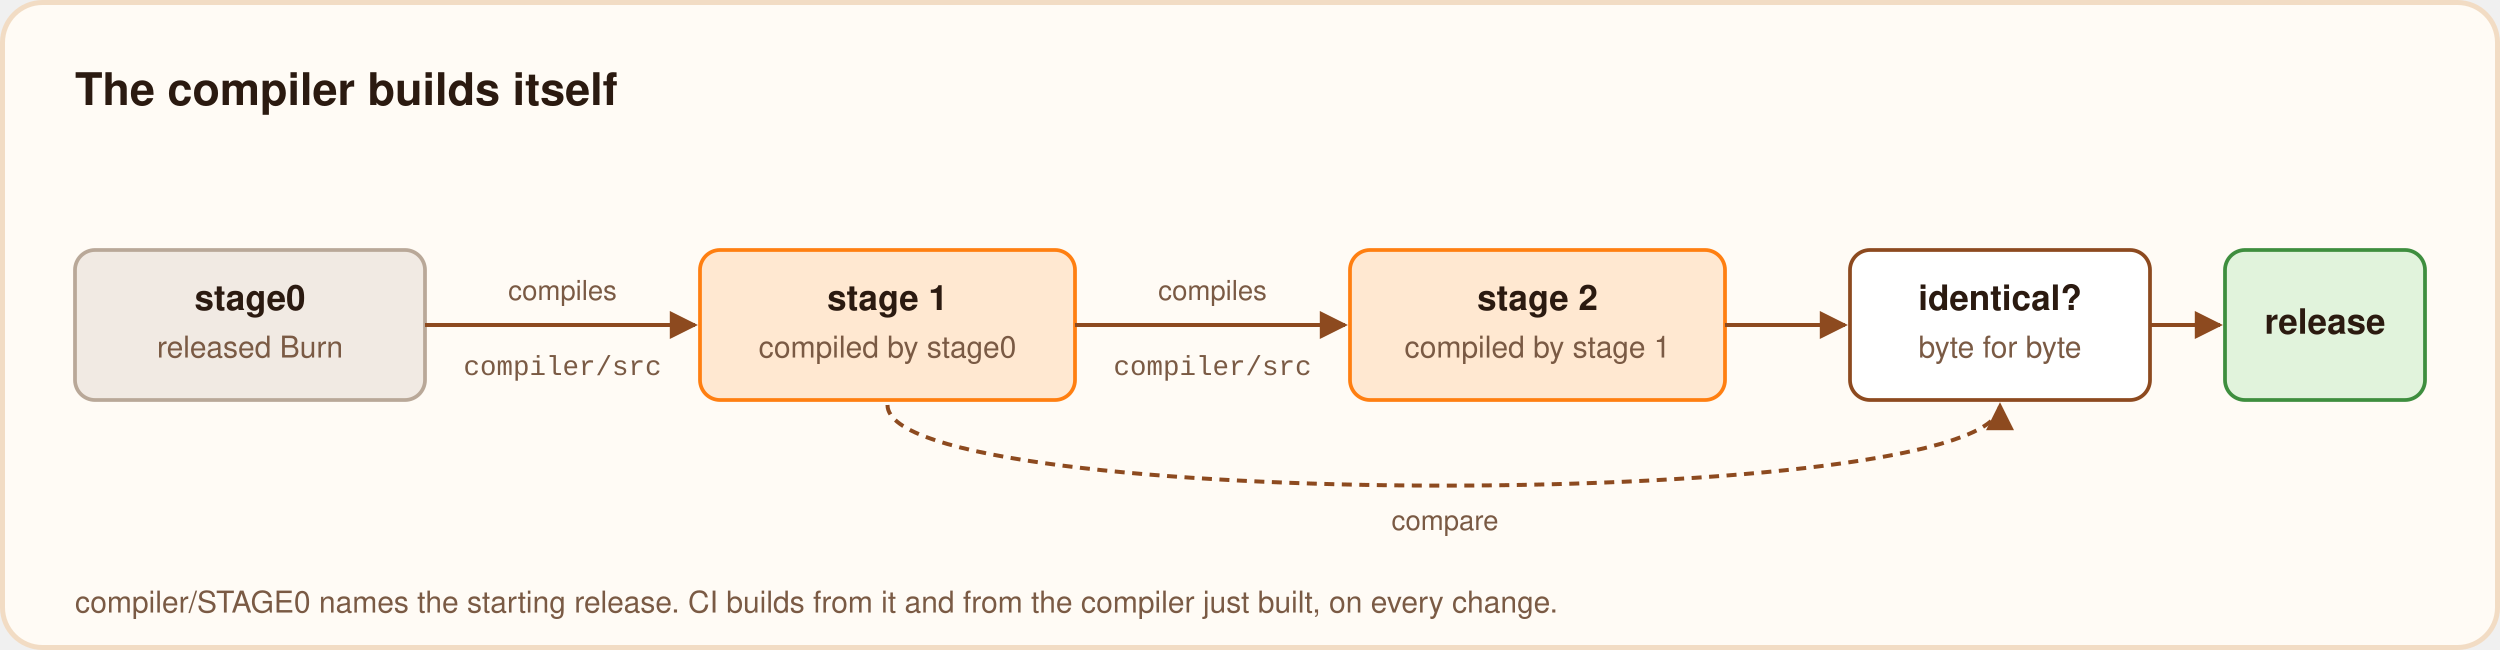
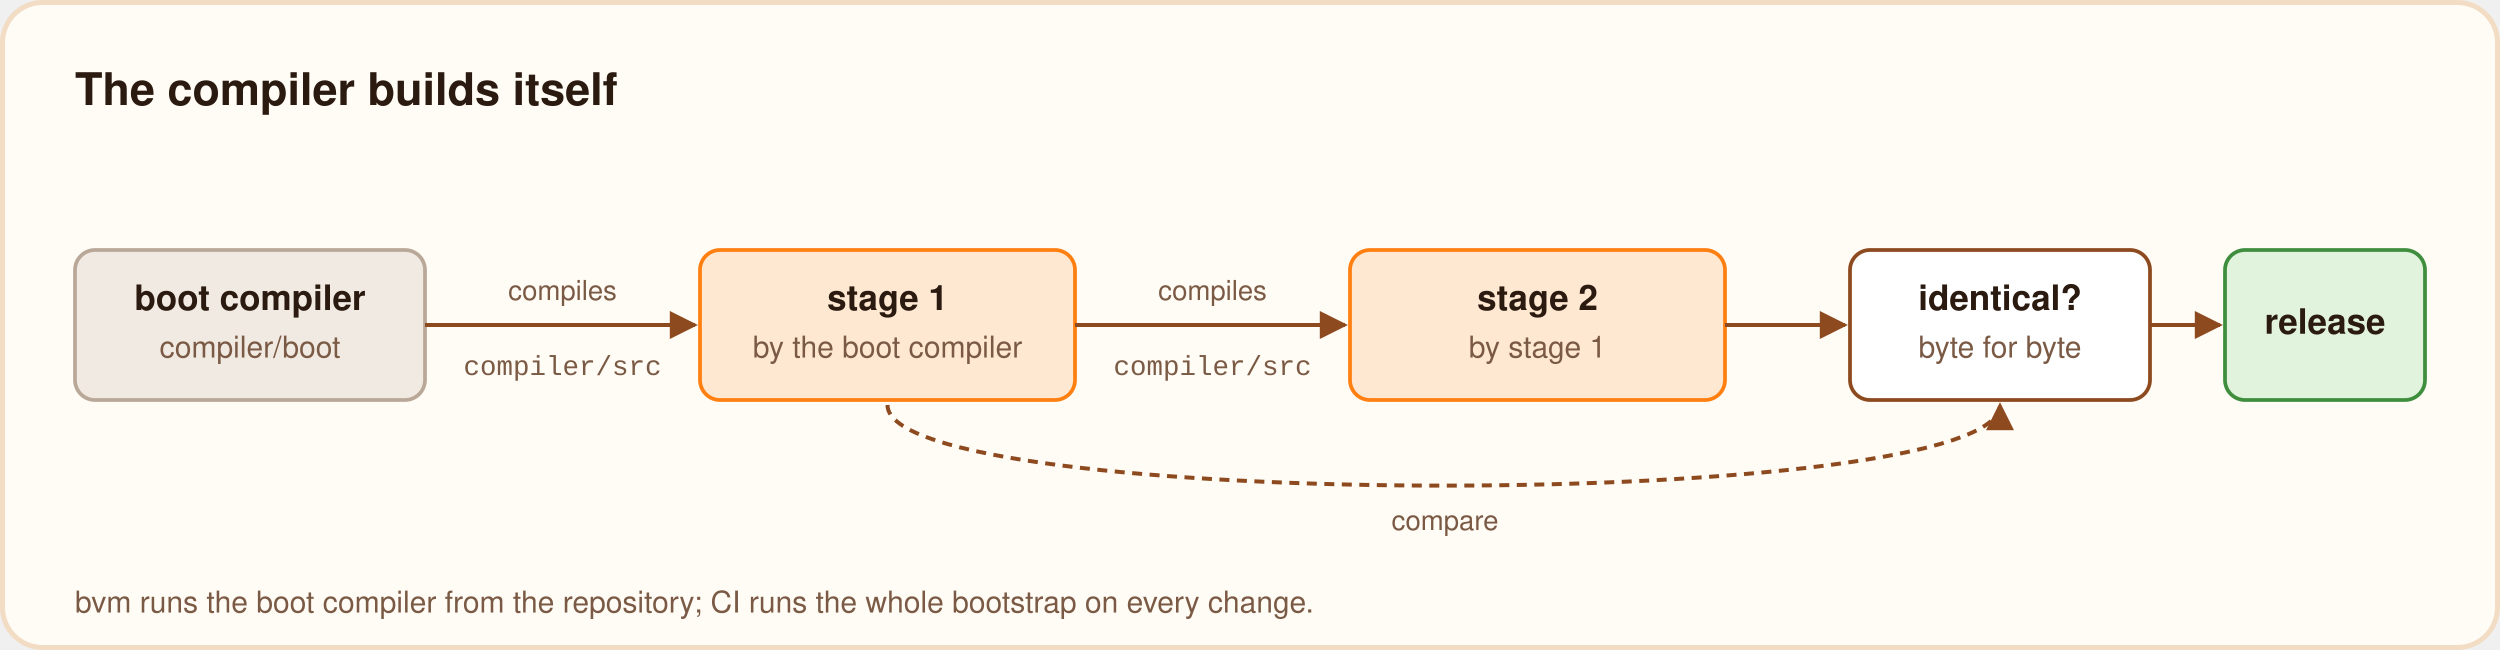
<svg xmlns="http://www.w3.org/2000/svg" viewBox="0 0 1000 260" width="1000" height="260" role="img" aria-label="How the compiler builds itself">
  <defs>
    <marker id="a8D4A1F" viewBox="0 0 10 10" refX="9" refY="5" markerWidth="7" markerHeight="7" orient="auto-start-reverse">
      <path d="M0,0 L10,5 L0,10 z" fill="#8D4A1F" />
    </marker>
    <marker id="a8D4A1Fs" viewBox="0 0 10 10" refX="1" refY="5" markerWidth="7" markerHeight="7" orient="auto-start-reverse">
      <path d="M0,0 L10,5 L0,10 z" fill="#8D4A1F" />
    </marker>
    <marker id="aB9A898" viewBox="0 0 10 10" refX="9" refY="5" markerWidth="7" markerHeight="7" orient="auto-start-reverse">
      <path d="M0,0 L10,5 L0,10 z" fill="#B9A898" />
    </marker>
    <marker id="aB9A898s" viewBox="0 0 10 10" refX="1" refY="5" markerWidth="7" markerHeight="7" orient="auto-start-reverse">
      <path d="M0,0 L10,5 L0,10 z" fill="#B9A898" />
    </marker>
    <marker id="aFF7F11" viewBox="0 0 10 10" refX="9" refY="5" markerWidth="7" markerHeight="7" orient="auto-start-reverse">
      <path d="M0,0 L10,5 L0,10 z" fill="#FF7F11" />
    </marker>
    <marker id="aFF7F11s" viewBox="0 0 10 10" refX="1" refY="5" markerWidth="7" markerHeight="7" orient="auto-start-reverse">
      <path d="M0,0 L10,5 L0,10 z" fill="#FF7F11" />
    </marker>
  </defs>
  <rect x="1" y="1" width="998" height="258" rx="16" fill="#FFFBF5" stroke="#F2DCC4" stroke-width="2" />
  <text x="30" y="42" font-family="ui-sans-serif, system-ui, -apple-system, 'Segoe UI', Helvetica, Arial, sans-serif" font-size="18" text-anchor="start" fill="#2B1A10" font-weight="bold" xml:space="preserve" style="white-space:pre">The compiler builds itself</text>
  <rect x="30" y="100" width="140" height="60" rx="8" fill="#F1EAE3" stroke="#B9A898" stroke-width="1.5" />
-   <text x="100.0" y="124.0" font-family="ui-sans-serif, system-ui, -apple-system, 'Segoe UI', Helvetica, Arial, sans-serif" font-size="14" text-anchor="middle" fill="#2B1A10" font-weight="bold" xml:space="preserve" style="white-space:pre">stage0</text>
-   <text x="100.0" y="143.0" font-family="ui-sans-serif, system-ui, -apple-system, 'Segoe UI', Helvetica, Arial, sans-serif" font-size="12" text-anchor="middle" fill="#7A5A44" font-weight="normal" xml:space="preserve" style="white-space:pre">released Burn</text>
+   <text x="100.0" y="124.0" font-family="ui-sans-serif, system-ui, -apple-system, 'Segoe UI', Helvetica, Arial, sans-serif" font-size="14" text-anchor="middle" fill="#2B1A10" font-weight="bold" xml:space="preserve" style="white-space:pre">boot compiler</text>
+   <text x="100.0" y="143.0" font-family="ui-sans-serif, system-ui, -apple-system, 'Segoe UI', Helvetica, Arial, sans-serif" font-size="12" text-anchor="middle" fill="#7A5A44" font-weight="normal" xml:space="preserve" style="white-space:pre">compiler/boot</text>
  <rect x="280" y="100" width="150" height="60" rx="8" fill="#FFE8D1" stroke="#FF7F11" stroke-width="1.5" />
  <text x="355.0" y="124.0" font-family="ui-sans-serif, system-ui, -apple-system, 'Segoe UI', Helvetica, Arial, sans-serif" font-size="14" text-anchor="middle" fill="#2B1A10" font-weight="bold" xml:space="preserve" style="white-space:pre">stage 1</text>
-   <text x="355.0" y="143.0" font-family="ui-sans-serif, system-ui, -apple-system, 'Segoe UI', Helvetica, Arial, sans-serif" font-size="12" text-anchor="middle" fill="#7A5A44" font-weight="normal" xml:space="preserve" style="white-space:pre">compiled by stage0</text>
+   <text x="355.0" y="143.0" font-family="ui-sans-serif, system-ui, -apple-system, 'Segoe UI', Helvetica, Arial, sans-serif" font-size="12" text-anchor="middle" fill="#7A5A44" font-weight="normal" xml:space="preserve" style="white-space:pre">by the boot compiler</text>
  <rect x="540" y="100" width="150" height="60" rx="8" fill="#FFE8D1" stroke="#FF7F11" stroke-width="1.5" />
  <text x="615.0" y="124.0" font-family="ui-sans-serif, system-ui, -apple-system, 'Segoe UI', Helvetica, Arial, sans-serif" font-size="14" text-anchor="middle" fill="#2B1A10" font-weight="bold" xml:space="preserve" style="white-space:pre">stage 2</text>
-   <text x="615.0" y="143.0" font-family="ui-sans-serif, system-ui, -apple-system, 'Segoe UI', Helvetica, Arial, sans-serif" font-size="12" text-anchor="middle" fill="#7A5A44" font-weight="normal" xml:space="preserve" style="white-space:pre">compiled by stage 1</text>
+   <text x="615.0" y="143.0" font-family="ui-sans-serif, system-ui, -apple-system, 'Segoe UI', Helvetica, Arial, sans-serif" font-size="12" text-anchor="middle" fill="#7A5A44" font-weight="normal" xml:space="preserve" style="white-space:pre">by stage 1</text>
  <rect x="740" y="100" width="120" height="60" rx="8" fill="#FFFFFF" stroke="#8D4A1F" stroke-width="1.5" />
  <text x="800.0" y="124.0" font-family="ui-sans-serif, system-ui, -apple-system, 'Segoe UI', Helvetica, Arial, sans-serif" font-size="14" text-anchor="middle" fill="#2B1A10" font-weight="bold" xml:space="preserve" style="white-space:pre">identical?</text>
  <text x="800.0" y="143.0" font-family="ui-sans-serif, system-ui, -apple-system, 'Segoe UI', Helvetica, Arial, sans-serif" font-size="12" text-anchor="middle" fill="#7A5A44" font-weight="normal" xml:space="preserve" style="white-space:pre">byte for byte</text>
  <rect x="890" y="100" width="80" height="60" rx="8" fill="#E1F3DC" stroke="#3E8E3E" stroke-width="1.5" />
  <text x="930.0" y="133.5" font-family="ui-sans-serif, system-ui, -apple-system, 'Segoe UI', Helvetica, Arial, sans-serif" font-size="14" text-anchor="middle" fill="#2B1A10" font-weight="bold" xml:space="preserve" style="white-space:pre">release</text>
  <polyline points="170,130 278,130" fill="none" stroke="#8D4A1F" stroke-width="1.6" stroke-linejoin="round" marker-end="url(#a8D4A1F)" />
  <polyline points="430,130 538,130" fill="none" stroke="#8D4A1F" stroke-width="1.6" stroke-linejoin="round" marker-end="url(#a8D4A1F)" />
  <polyline points="690,130 738,130" fill="none" stroke="#8D4A1F" stroke-width="1.6" stroke-linejoin="round" marker-end="url(#a8D4A1F)" />
  <polyline points="860,130 888,130" fill="none" stroke="#8D4A1F" stroke-width="1.6" stroke-linejoin="round" marker-end="url(#a8D4A1F)" />
  <text x="225" y="120" font-family="ui-sans-serif, system-ui, -apple-system, 'Segoe UI', Helvetica, Arial, sans-serif" font-size="11" text-anchor="middle" fill="#7A5A44" font-weight="normal" xml:space="preserve" style="white-space:pre">compiles</text>
  <text x="225" y="150" font-family="ui-monospace, SFMono-Regular, Menlo, Consolas, 'Liberation Mono', monospace" font-size="11" text-anchor="middle" fill="#7A5A44" font-weight="normal" xml:space="preserve" style="white-space:pre">compiler/src</text>
  <text x="485" y="120" font-family="ui-sans-serif, system-ui, -apple-system, 'Segoe UI', Helvetica, Arial, sans-serif" font-size="11" text-anchor="middle" fill="#7A5A44" font-weight="normal" xml:space="preserve" style="white-space:pre">compiles</text>
  <text x="485" y="150" font-family="ui-monospace, SFMono-Regular, Menlo, Consolas, 'Liberation Mono', monospace" font-size="11" text-anchor="middle" fill="#7A5A44" font-weight="normal" xml:space="preserve" style="white-space:pre">compiler/src</text>
  <path d="M355,162 C355,205 800,205 800,162" fill="none" stroke="#8D4A1F" stroke-width="1.6" stroke-dasharray="4 3" marker-end="url(#a8D4A1F)" />
  <text x="578" y="212" font-family="ui-sans-serif, system-ui, -apple-system, 'Segoe UI', Helvetica, Arial, sans-serif" font-size="11" text-anchor="middle" fill="#7A5A44" font-weight="normal" xml:space="preserve" style="white-space:pre">compare</text>
-   <text x="30" y="245" font-family="ui-sans-serif, system-ui, -apple-system, 'Segoe UI', Helvetica, Arial, sans-serif" font-size="12" text-anchor="start" fill="#7A5A44" font-weight="normal" xml:space="preserve" style="white-space:pre">compiler/STAGE0 names the starting release. CI builds from it and from the compiler just built, on every change.</text>
+   <text x="30" y="245" font-family="ui-sans-serif, system-ui, -apple-system, 'Segoe UI', Helvetica, Arial, sans-serif" font-size="12" text-anchor="start" fill="#7A5A44" font-weight="normal" xml:space="preserve" style="white-space:pre">bvm runs the boot compiler from the repository; CI runs the whole bootstrap on every change.</text>
</svg>
